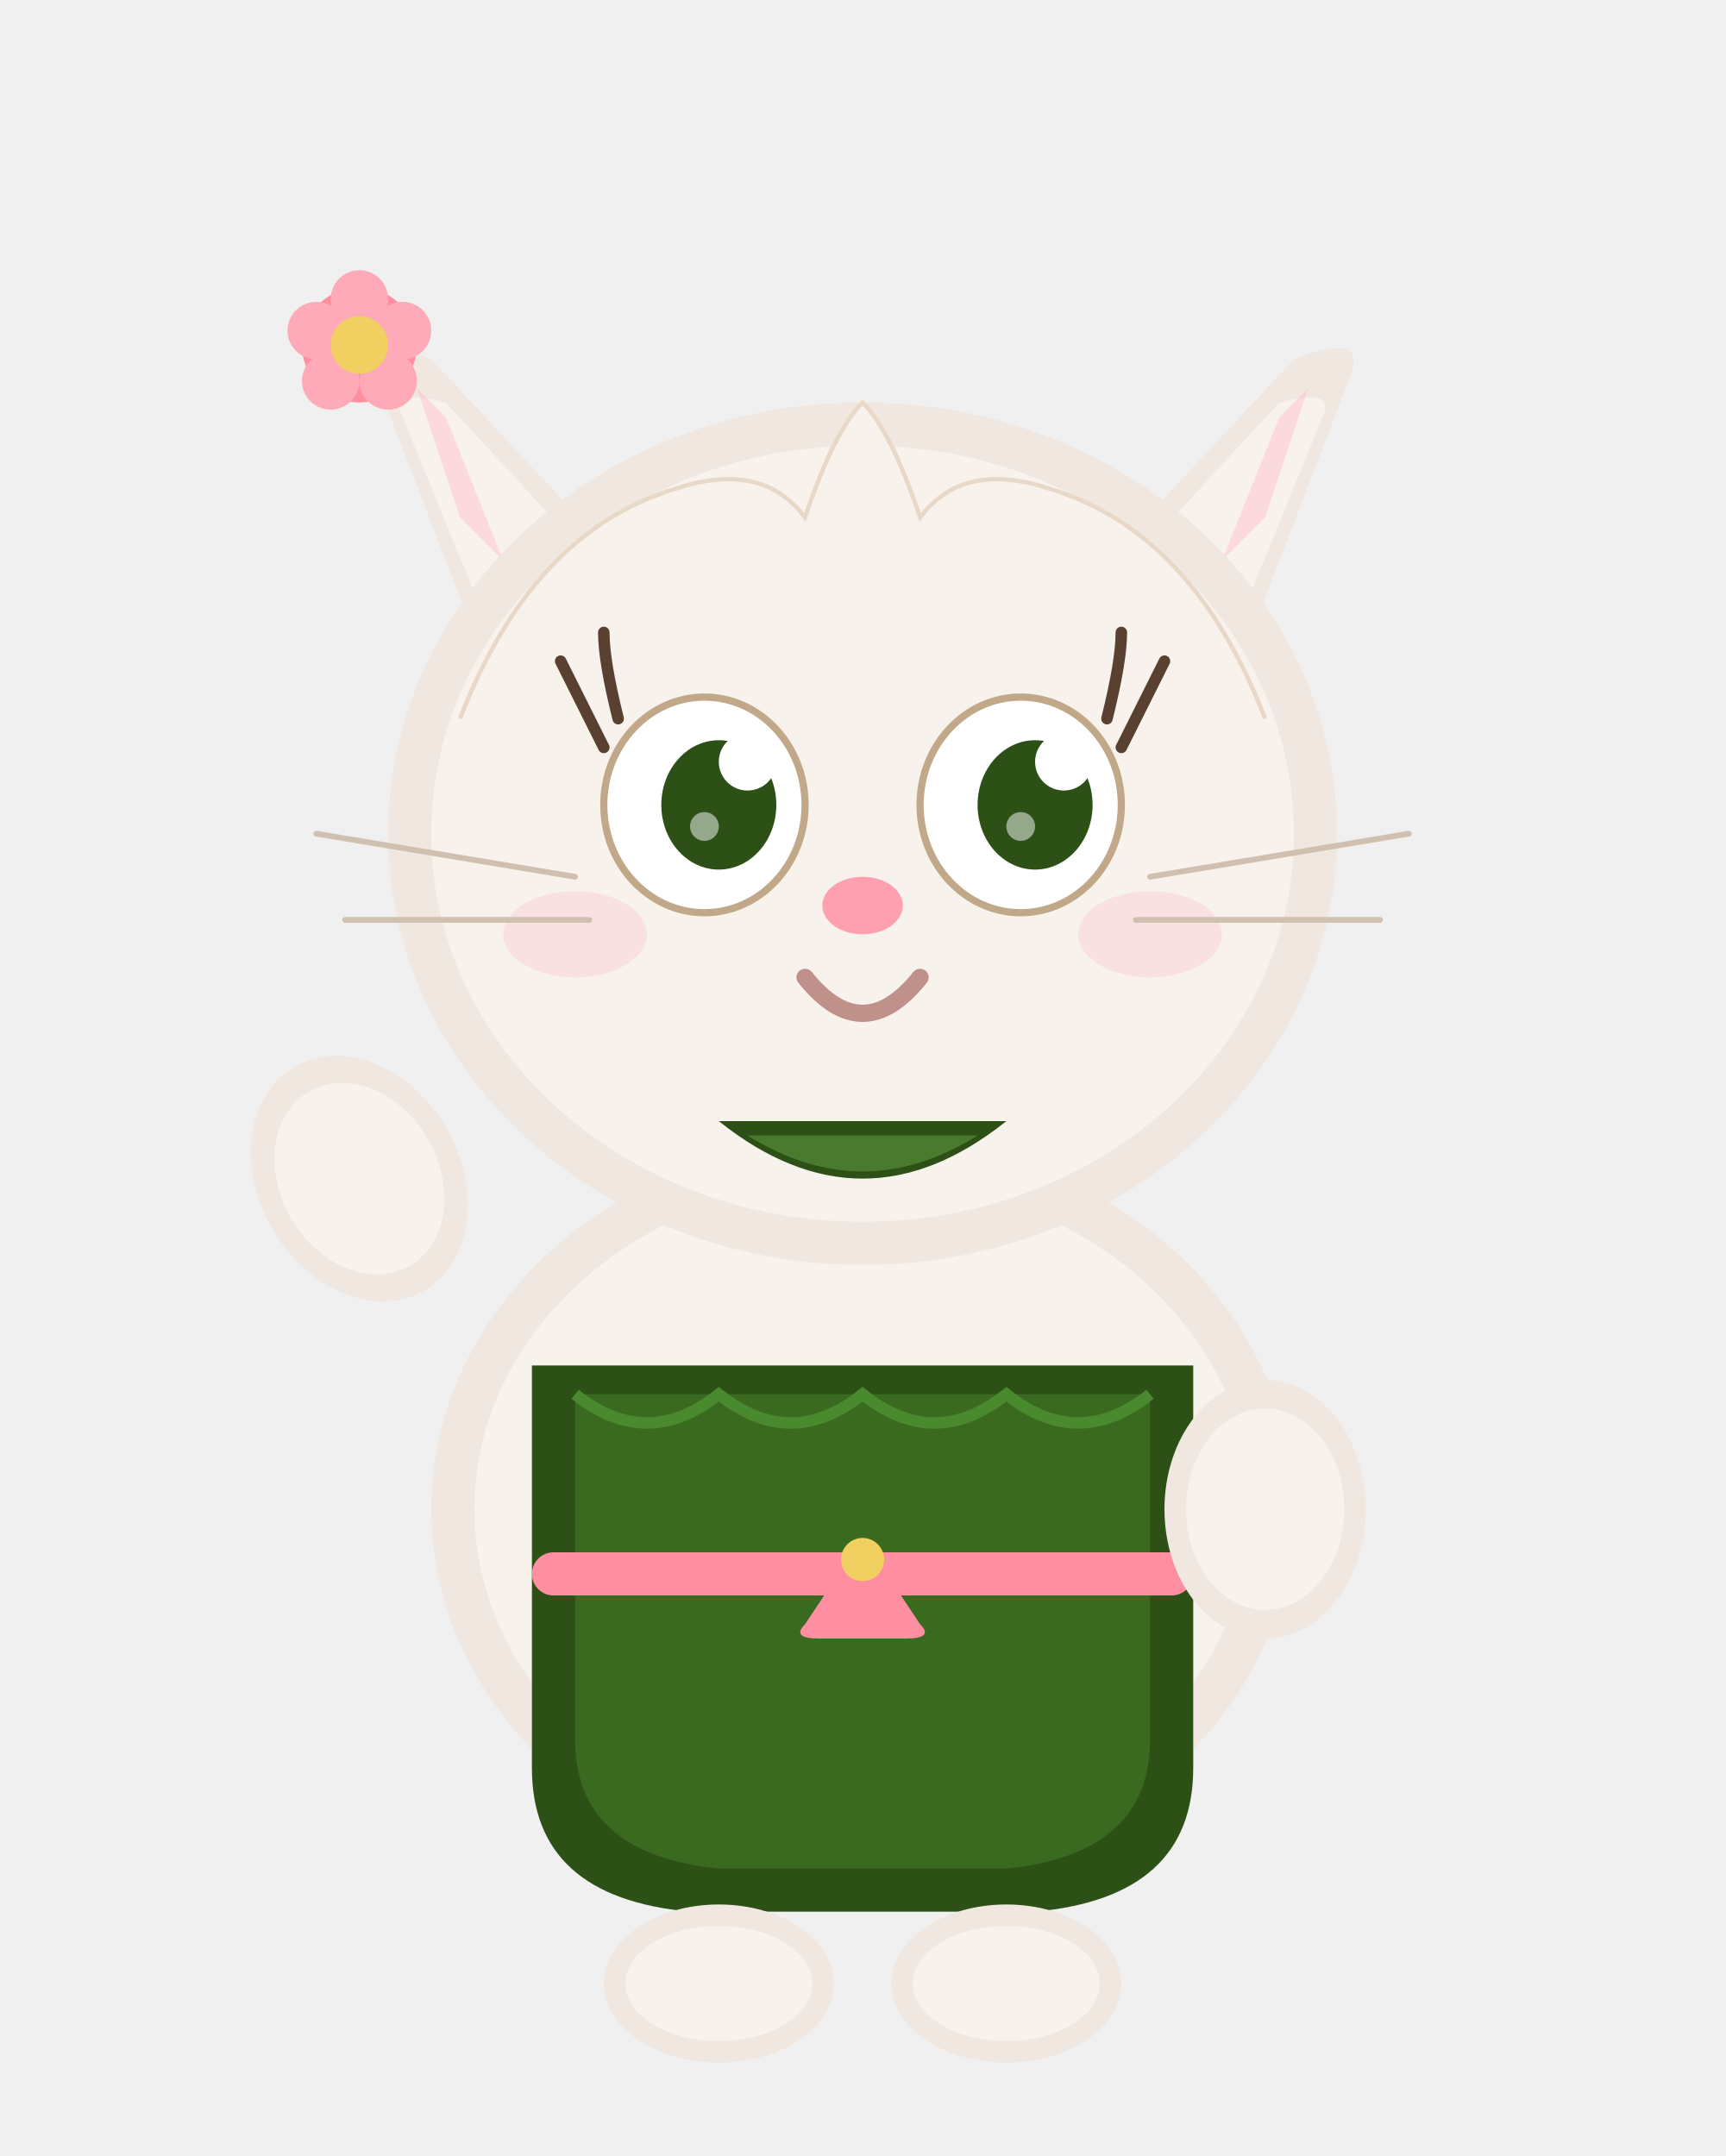
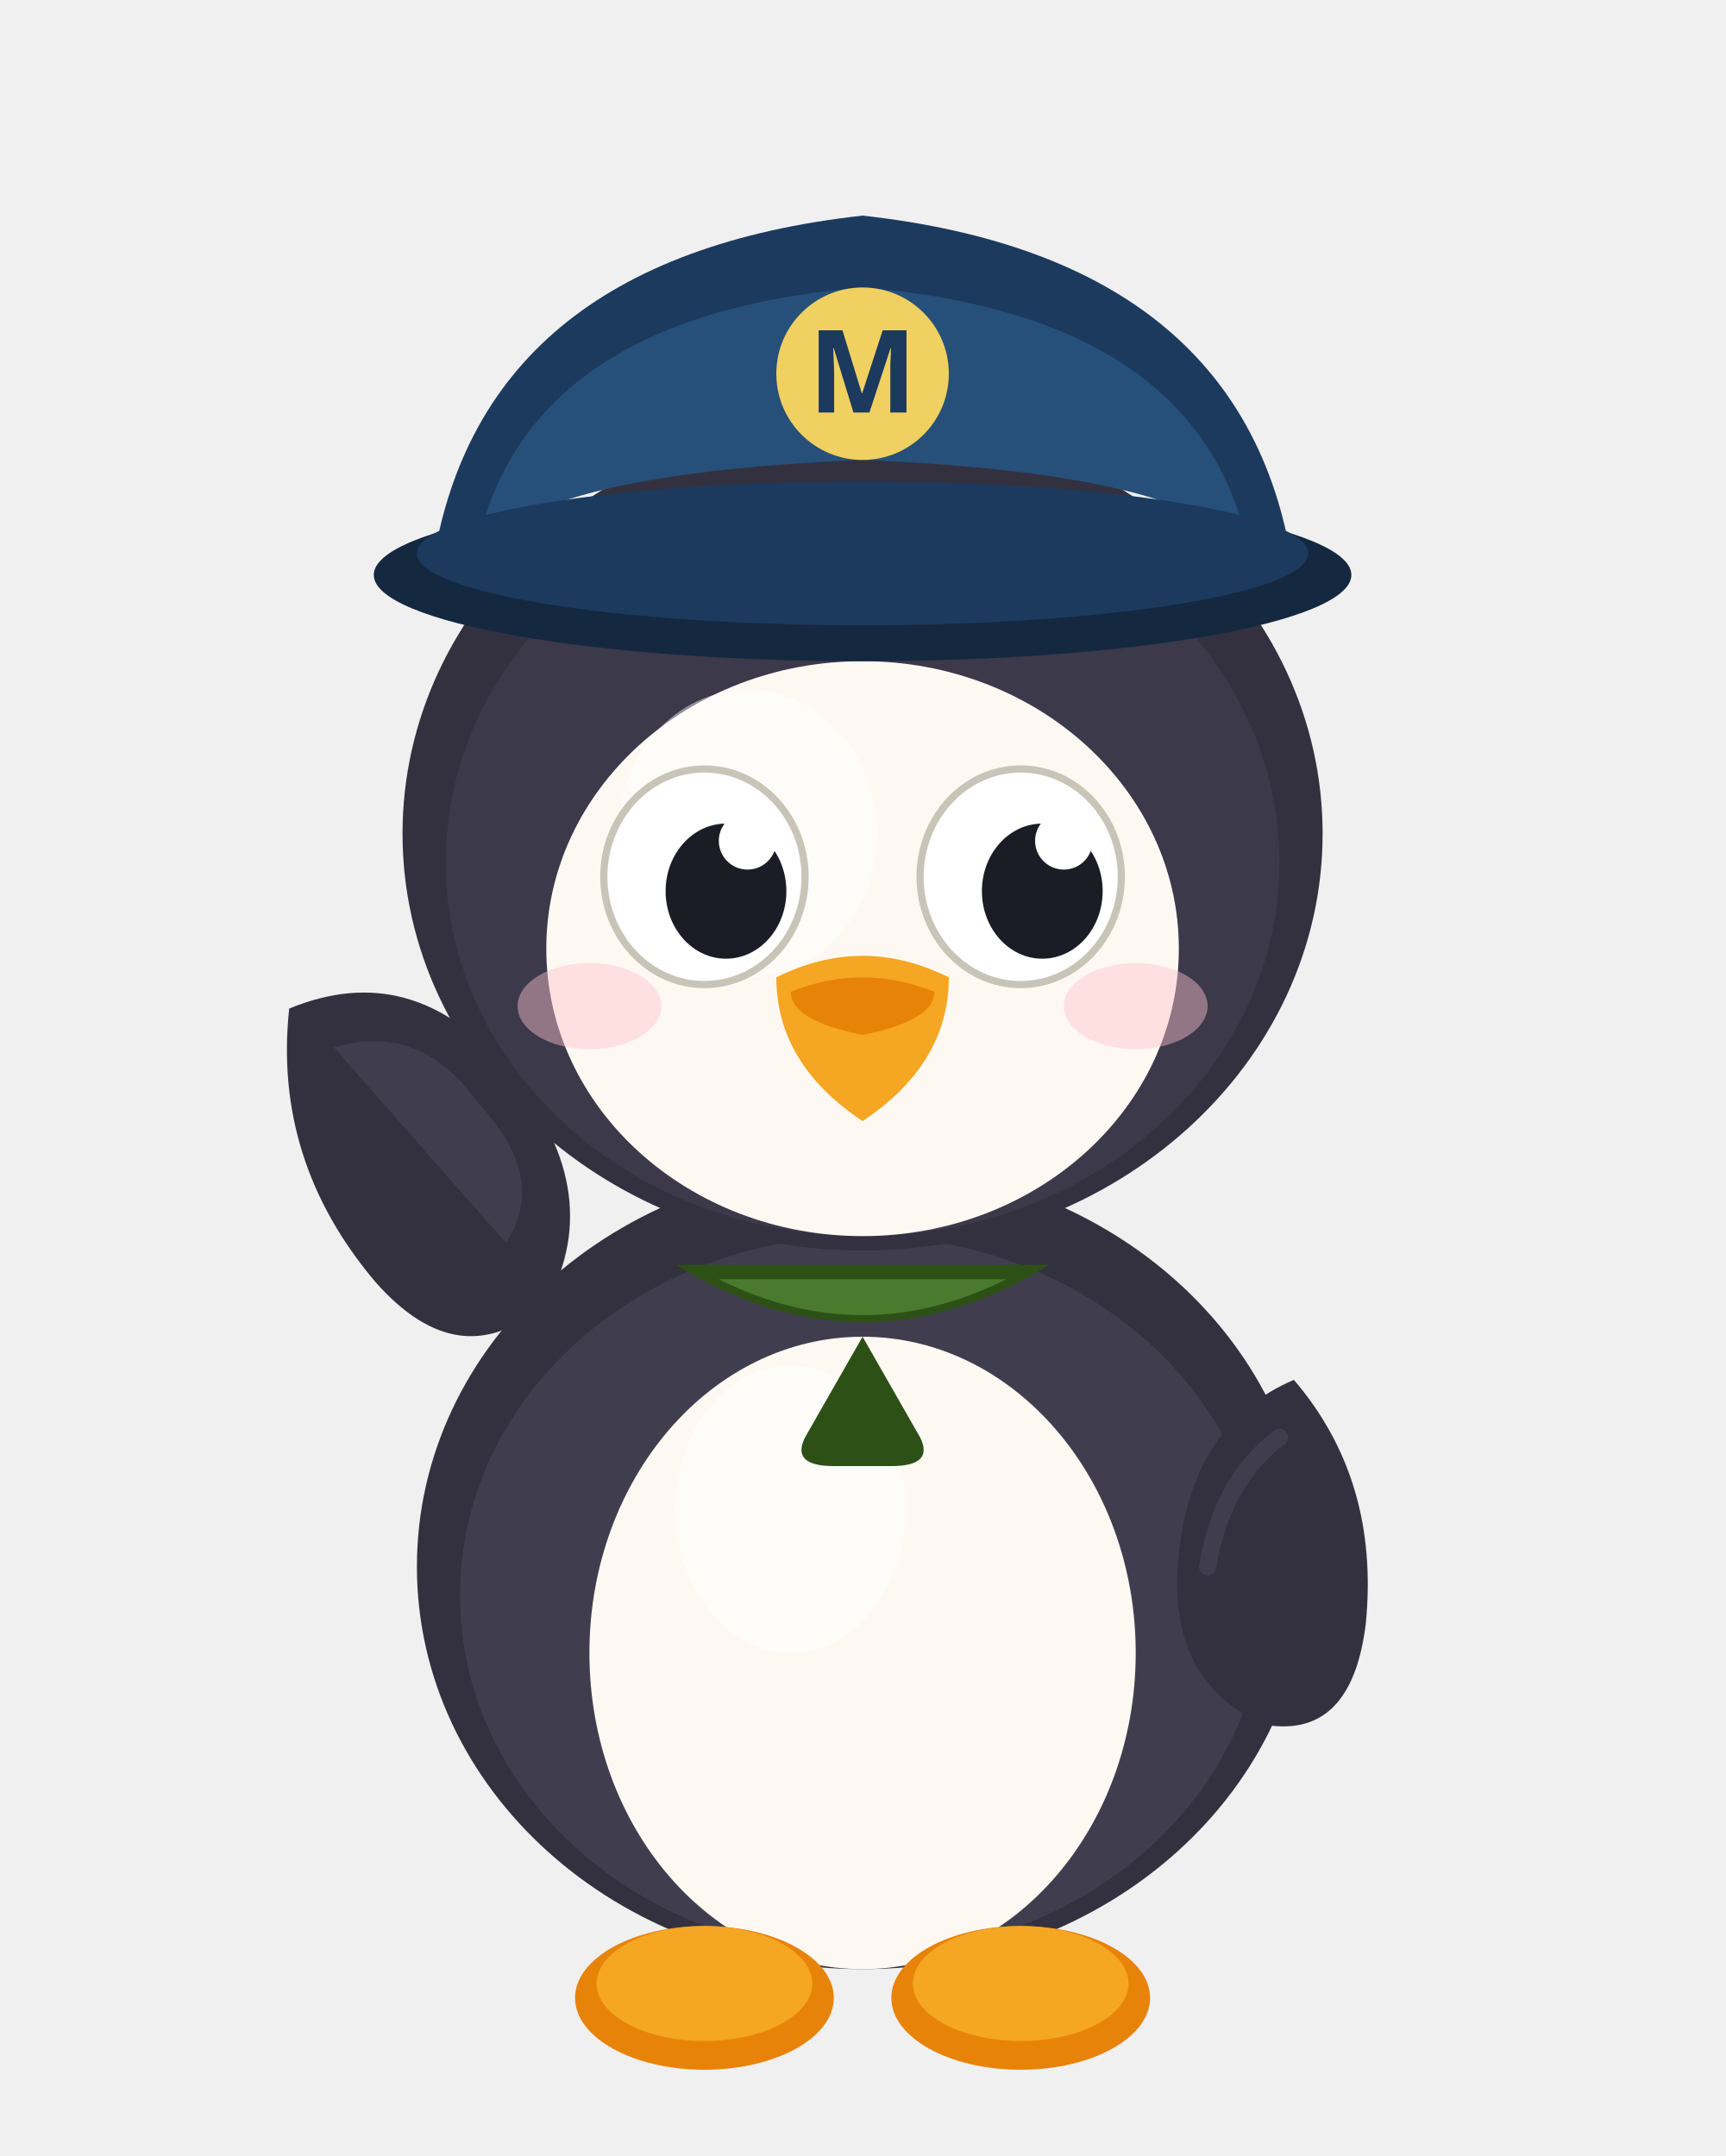
<svg xmlns="http://www.w3.org/2000/svg" viewBox="0 0 120 150">
-   <ellipse cx="60" cy="105" rx="30" ry="26" fill="#f0e8e0" />
-   <ellipse cx="60" cy="105" rx="27" ry="23" fill="#f8f2ec" />
-   <path d="M37 95 L37 123 Q37 132 48 133 L72 133 Q83 132 83 123 L83 95" fill="#2d5016" />
-   <path d="M40 97 L40 121 Q40 129 50 130 L70 130 Q80 129 80 121 L80 97" fill="#3a6a20" />
-   <path d="M40 97 Q45 101 50 97 Q55 101 60 97 Q65 101 70 97 Q75 101 80 97" fill="none" stroke="#4a8a2e" stroke-width="0.8" />
-   <rect x="37" y="108" width="46" height="3" rx="1.5" fill="#ff8fa0" />
-   <path d="M60 107 L56 113 Q55 114 57 114 L63 114 Q65 114 64 113Z" fill="#ff8fa0" />
-   <circle cx="60" cy="108.5" r="1.5" fill="#f0d060" />
-   <path d="M36 52 L26 26 Q25 23 30 25 L44 40Z" fill="#f0e8e0" />
-   <path d="M37 51 L28 29 Q27 27 31 28 L43 41Z" fill="#f8f2ec" />
-   <path d="M32 36 L29 27 Q28 26 31 29 L35 39Z" fill="#ffc0cb" opacity="0.5" />
-   <g transform="translate(25,24)">
-     <circle cx="0" cy="0" r="4" fill="#ff8fa0" />
-     <circle cx="0" cy="-3.2" r="2" fill="#ffaab8" />
-     <circle cx="3" cy="-1" r="2" fill="#ffaab8" />
-     <circle cx="2" cy="2.5" r="2" fill="#ffaab8" />
-     <circle cx="-2" cy="2.5" r="2" fill="#ffaab8" />
-     <circle cx="-3" cy="-1" r="2" fill="#ffaab8" />
-     <circle cx="0" cy="0" r="2" fill="#f0d060" />
+   <ellipse cx="60" cy="109" rx="31" ry="28" fill="#33313f" />
+   <ellipse cx="60" cy="111" rx="28" ry="25" fill="#403e4e" />
+   <ellipse cx="60" cy="115" rx="19" ry="22" fill="#fdf9f2" />
+   <ellipse cx="55" cy="105" rx="8" ry="10" fill="#ffffff" opacity="0.5" />
+   <path d="M47 88 Q60 96 73 88" fill="#2d5016" />
+   <path d="M50 89 Q60 94 70 89" fill="#4a7a2e" />
+   <path d="M60 93 L56 100 Q55 102 58 102 L62 102 Q65 102 64 100Z" fill="#2d5016" />
+   <path d="M90 96 Q83 99 82 108 Q81 117 88 120 Q94 121 95 113 Q96 103 90 96Z" fill="#33313f" />
+   <path d="M89 100 Q85 103 84 109" fill="none" stroke="#403e4e" stroke-width="1.2" stroke-linecap="round" />
+   <g transform="translate(27, 80) rotate(-35)">
+     <path d="M0 -12 Q9 -10 10 0 Q11 11 3 15 Q-5 16 -6 7 Q-7 -4 0 -12Z" fill="#33313f" />
+     <path d="M1 -8 Q7 -6 7 1 Q8 8 3 10" fill="#403e4e" />
  </g>
-   <path d="M84 52 L94 26 Q95 23 90 25 L76 40Z" fill="#f0e8e0" />
-   <path d="M83 51 L92 29 Q93 27 89 28 L77 41Z" fill="#f8f2ec" />
-   <path d="M88 36 L91 27 Q92 26 89 29 L85 39Z" fill="#ffc0cb" opacity="0.5" />
-   <ellipse cx="60" cy="58" rx="33" ry="30" fill="#f0e8e0" />
-   <ellipse cx="60" cy="58" rx="30" ry="27" fill="#f8f2ec" />
-   <path d="M32 50 Q37 37 47 34 Q53 32 56 36 Q58 30 60 28 Q62 30 64 36 Q67 32 73 34 Q83 37 88 50" fill="#f8f2ec" stroke="#e8d8c8" stroke-width="0.3" />
-   <ellipse cx="49" cy="56" rx="7" ry="7.5" fill="white" stroke="#c0a888" stroke-width="0.5" />
-   <ellipse cx="71" cy="56" rx="7" ry="7.5" fill="white" stroke="#c0a888" stroke-width="0.5" />
-   <ellipse cx="50" cy="56" rx="4" ry="4.5" fill="#2d5016" />
-   <ellipse cx="72" cy="56" rx="4" ry="4.5" fill="#2d5016" />
-   <circle cx="52" cy="53" r="2" fill="white" />
-   <circle cx="74" cy="53" r="2" fill="white" />
-   <circle cx="49" cy="57.5" r="1" fill="white" opacity="0.5" />
-   <circle cx="71" cy="57.5" r="1" fill="white" opacity="0.5" />
-   <g stroke="#5a4030" stroke-width="0.8" stroke-linecap="round" fill="none">
-     <path d="M42 52 Q40 48 39 46" />
-     <path d="M43 50 Q42 46 42 44" />
-     <path d="M78 52 Q80 48 81 46" />
-     <path d="M77 50 Q78 46 78 44" />
-   </g>
-   <ellipse cx="60" cy="63" rx="2.8" ry="2" fill="#ffa0b0" />
-   <ellipse cx="40" cy="65" rx="5" ry="3" fill="#ffc0cb" opacity="0.35" />
-   <ellipse cx="80" cy="65" rx="5" ry="3" fill="#ffc0cb" opacity="0.35" />
-   <path d="M56 68 Q60 73 64 68" stroke="#c0908a" stroke-width="1.2" fill="none" stroke-linecap="round" />
-   <g stroke="#d0c0b0" stroke-width="0.4" stroke-linecap="round">
-     <line x1="22" y1="58" x2="40" y2="61" />
-     <line x1="24" y1="64" x2="41" y2="64" />
-     <line x1="98" y1="58" x2="80" y2="61" />
-     <line x1="96" y1="64" x2="79" y2="64" />
-   </g>
-   <path d="M50 78 Q60 86 70 78" fill="#2d5016" />
-   <path d="M52 79 Q60 84 68 79" fill="#4a7a2e" />
-   <g transform="translate(25, 82) rotate(-30)">
-     <ellipse cx="0" cy="0" rx="7" ry="9" fill="#f0e8e0" />
-     <ellipse cx="0" cy="0" rx="5.5" ry="7" fill="#f8f2ec" />
-   </g>
-   <ellipse cx="88" cy="105" rx="7" ry="9" fill="#f0e8e0" />
-   <ellipse cx="88" cy="105" rx="5.5" ry="7" fill="#f8f2ec" />
-   <ellipse cx="50" cy="138" rx="8" ry="5.5" fill="#f0e8e0" />
-   <ellipse cx="50" cy="138" rx="6.5" ry="4" fill="#f8f2ec" />
-   <ellipse cx="70" cy="138" rx="8" ry="5.5" fill="#f0e8e0" />
-   <ellipse cx="70" cy="138" rx="6.5" ry="4" fill="#f8f2ec" />
+   <ellipse cx="60" cy="58" rx="32" ry="29" fill="#33313f" />
+   <ellipse cx="60" cy="60" rx="29" ry="26" fill="#3b394a" />
+   <ellipse cx="60" cy="66" rx="22" ry="20" fill="#fdf9f2" />
+   <ellipse cx="52" cy="58" rx="9" ry="10" fill="#ffffff" opacity="0.45" />
+   <path d="M30 40 Q33 18 60 15 Q87 18 90 40 Q87 33 60 32 Q33 33 30 40Z" fill="#1c3a5e" />
+   <path d="M33 39 Q36 22 60 20 Q84 22 87 39 Q84 33 60 32 Q36 33 33 39Z" fill="#26507a" />
+   <ellipse cx="60" cy="40" rx="34" ry="6" fill="#14283f" />
+   <ellipse cx="60" cy="38.5" rx="31" ry="5" fill="#1c3a5e" />
+   <circle cx="60" cy="26" r="6" fill="#f0d060" />
+   <text x="60" y="28.7" font-family="'Hiragino Sans', 'Yu Gothic', sans-serif" font-size="8" font-weight="700" fill="#1c3a5e" text-anchor="middle">M</text>
+   <ellipse cx="49" cy="61" rx="7" ry="7.5" fill="white" stroke="#c8c4b8" stroke-width="0.5" />
+   <ellipse cx="71" cy="61" rx="7" ry="7.5" fill="white" stroke="#c8c4b8" stroke-width="0.5" />
+   <ellipse cx="50.5" cy="62" rx="4.2" ry="4.7" fill="#1c1c26" />
+   <ellipse cx="72.5" cy="62" rx="4.2" ry="4.7" fill="#1c1c26" />
+   <circle cx="52" cy="58.5" r="2" fill="white" />
+   <circle cx="74" cy="58.5" r="2" fill="white" />
+   <ellipse cx="41" cy="70" rx="5" ry="3" fill="#ffc0cb" opacity="0.45" />
+   <ellipse cx="79" cy="70" rx="5" ry="3" fill="#ffc0cb" opacity="0.45" />
+   <path d="M54 68 Q60 65 66 68 Q66 74 60 78 Q54 74 54 68Z" fill="#f5a623" />
+   <path d="M55 69 Q60 67 65 69 Q65 71 60 72 Q55 71 55 69Z" fill="#e8830a" />
+   <ellipse cx="49" cy="139" rx="9" ry="5" fill="#e8830a" />
+   <ellipse cx="49" cy="138" rx="7.5" ry="4" fill="#f5a623" />
+   <ellipse cx="71" cy="139" rx="9" ry="5" fill="#e8830a" />
+   <ellipse cx="71" cy="138" rx="7.5" ry="4" fill="#f5a623" />
</svg>
